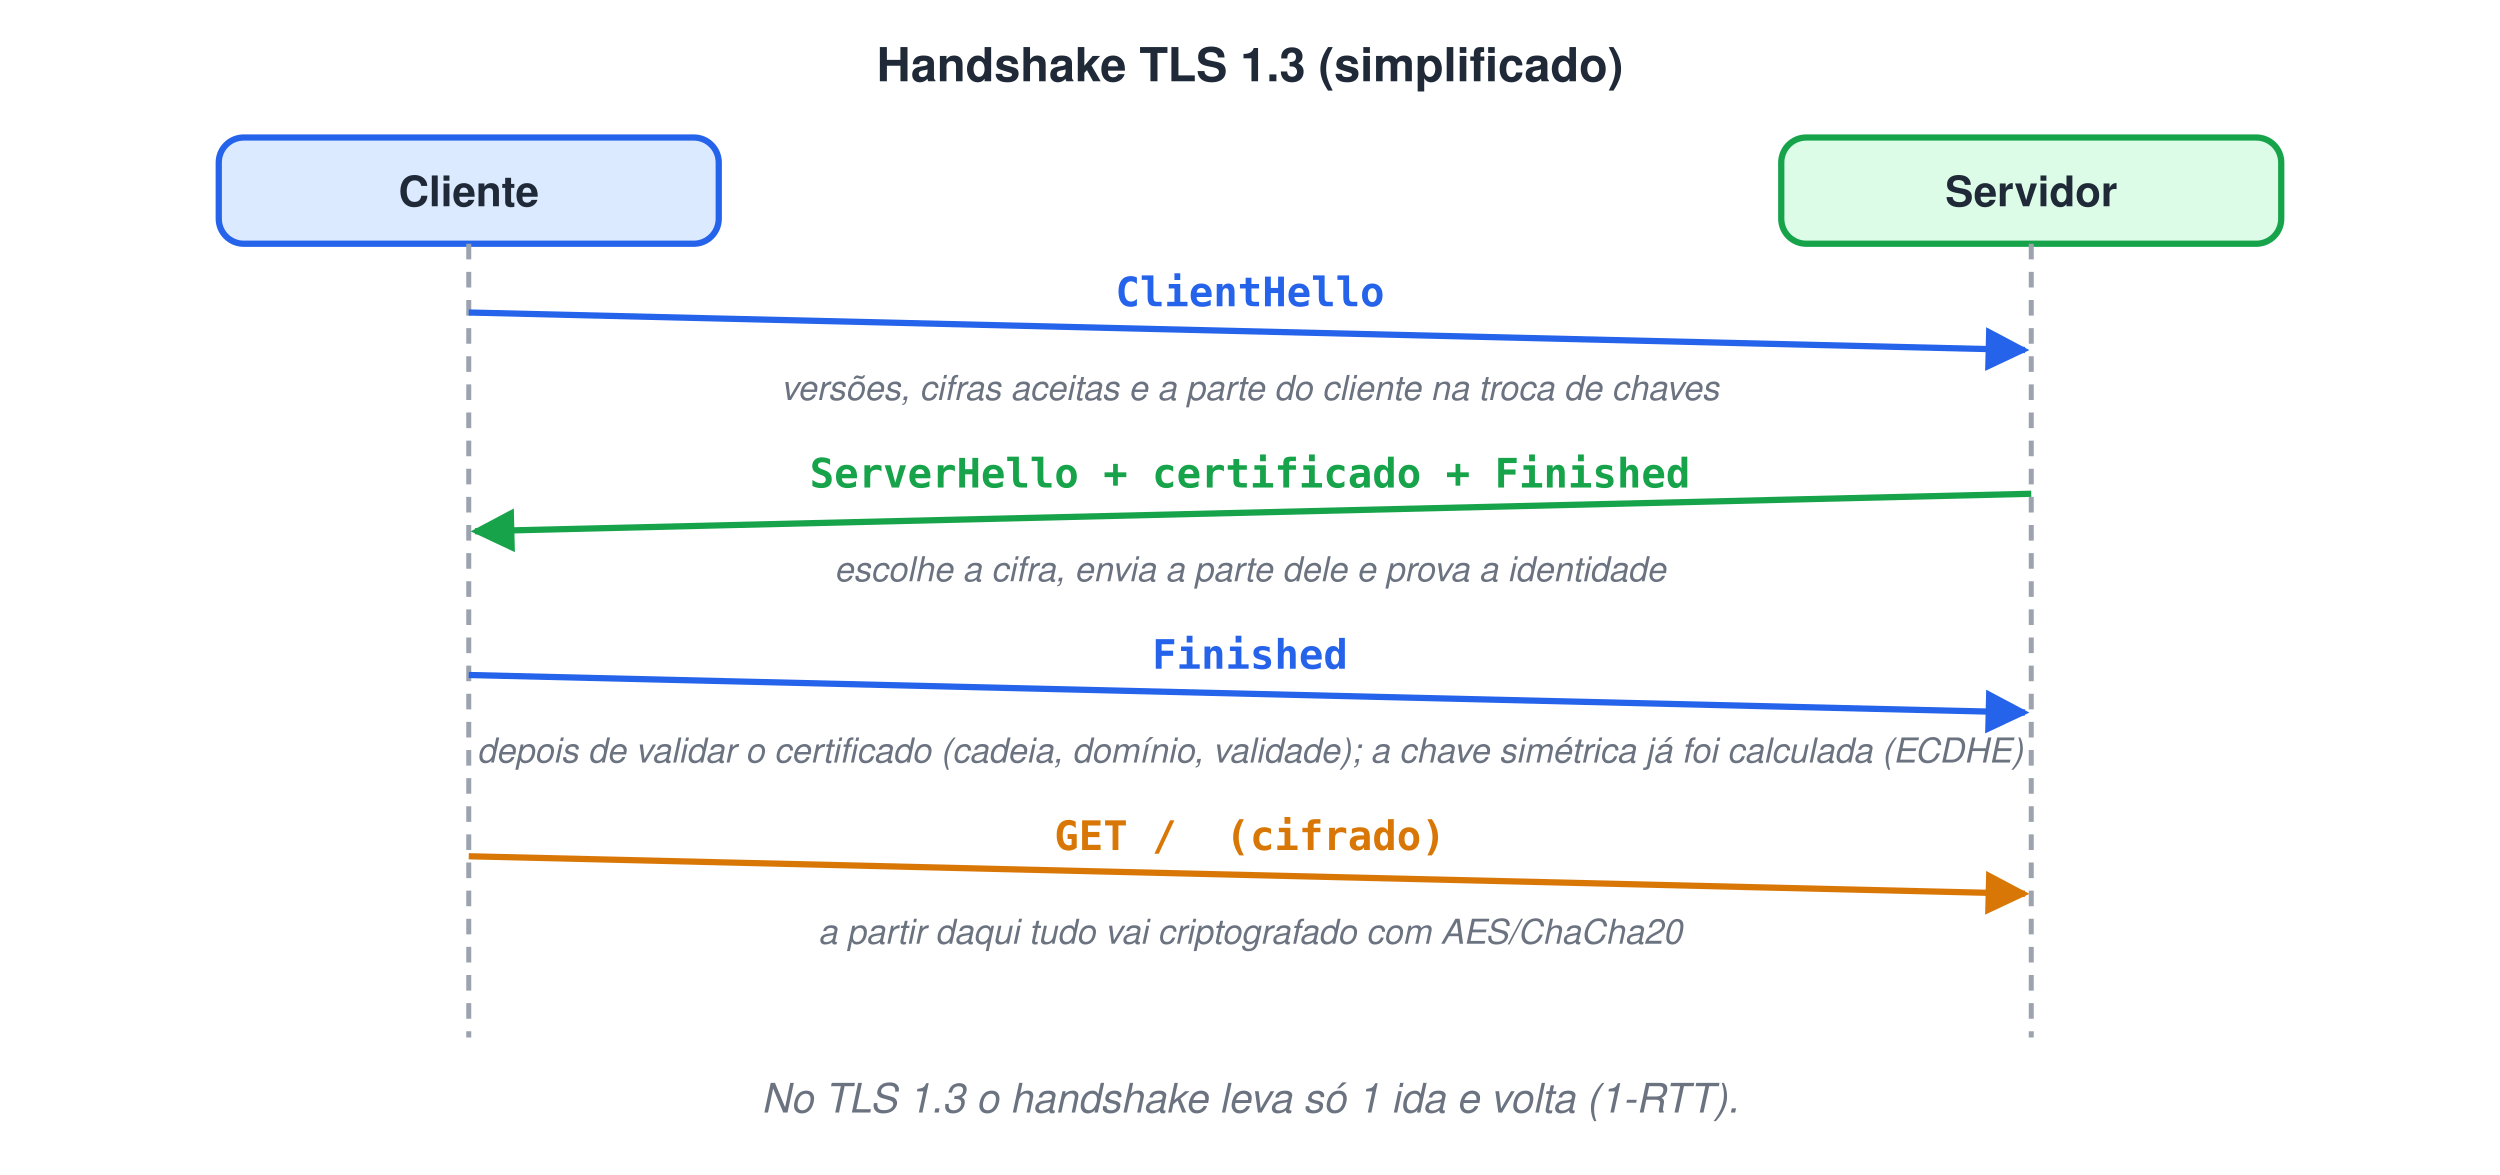
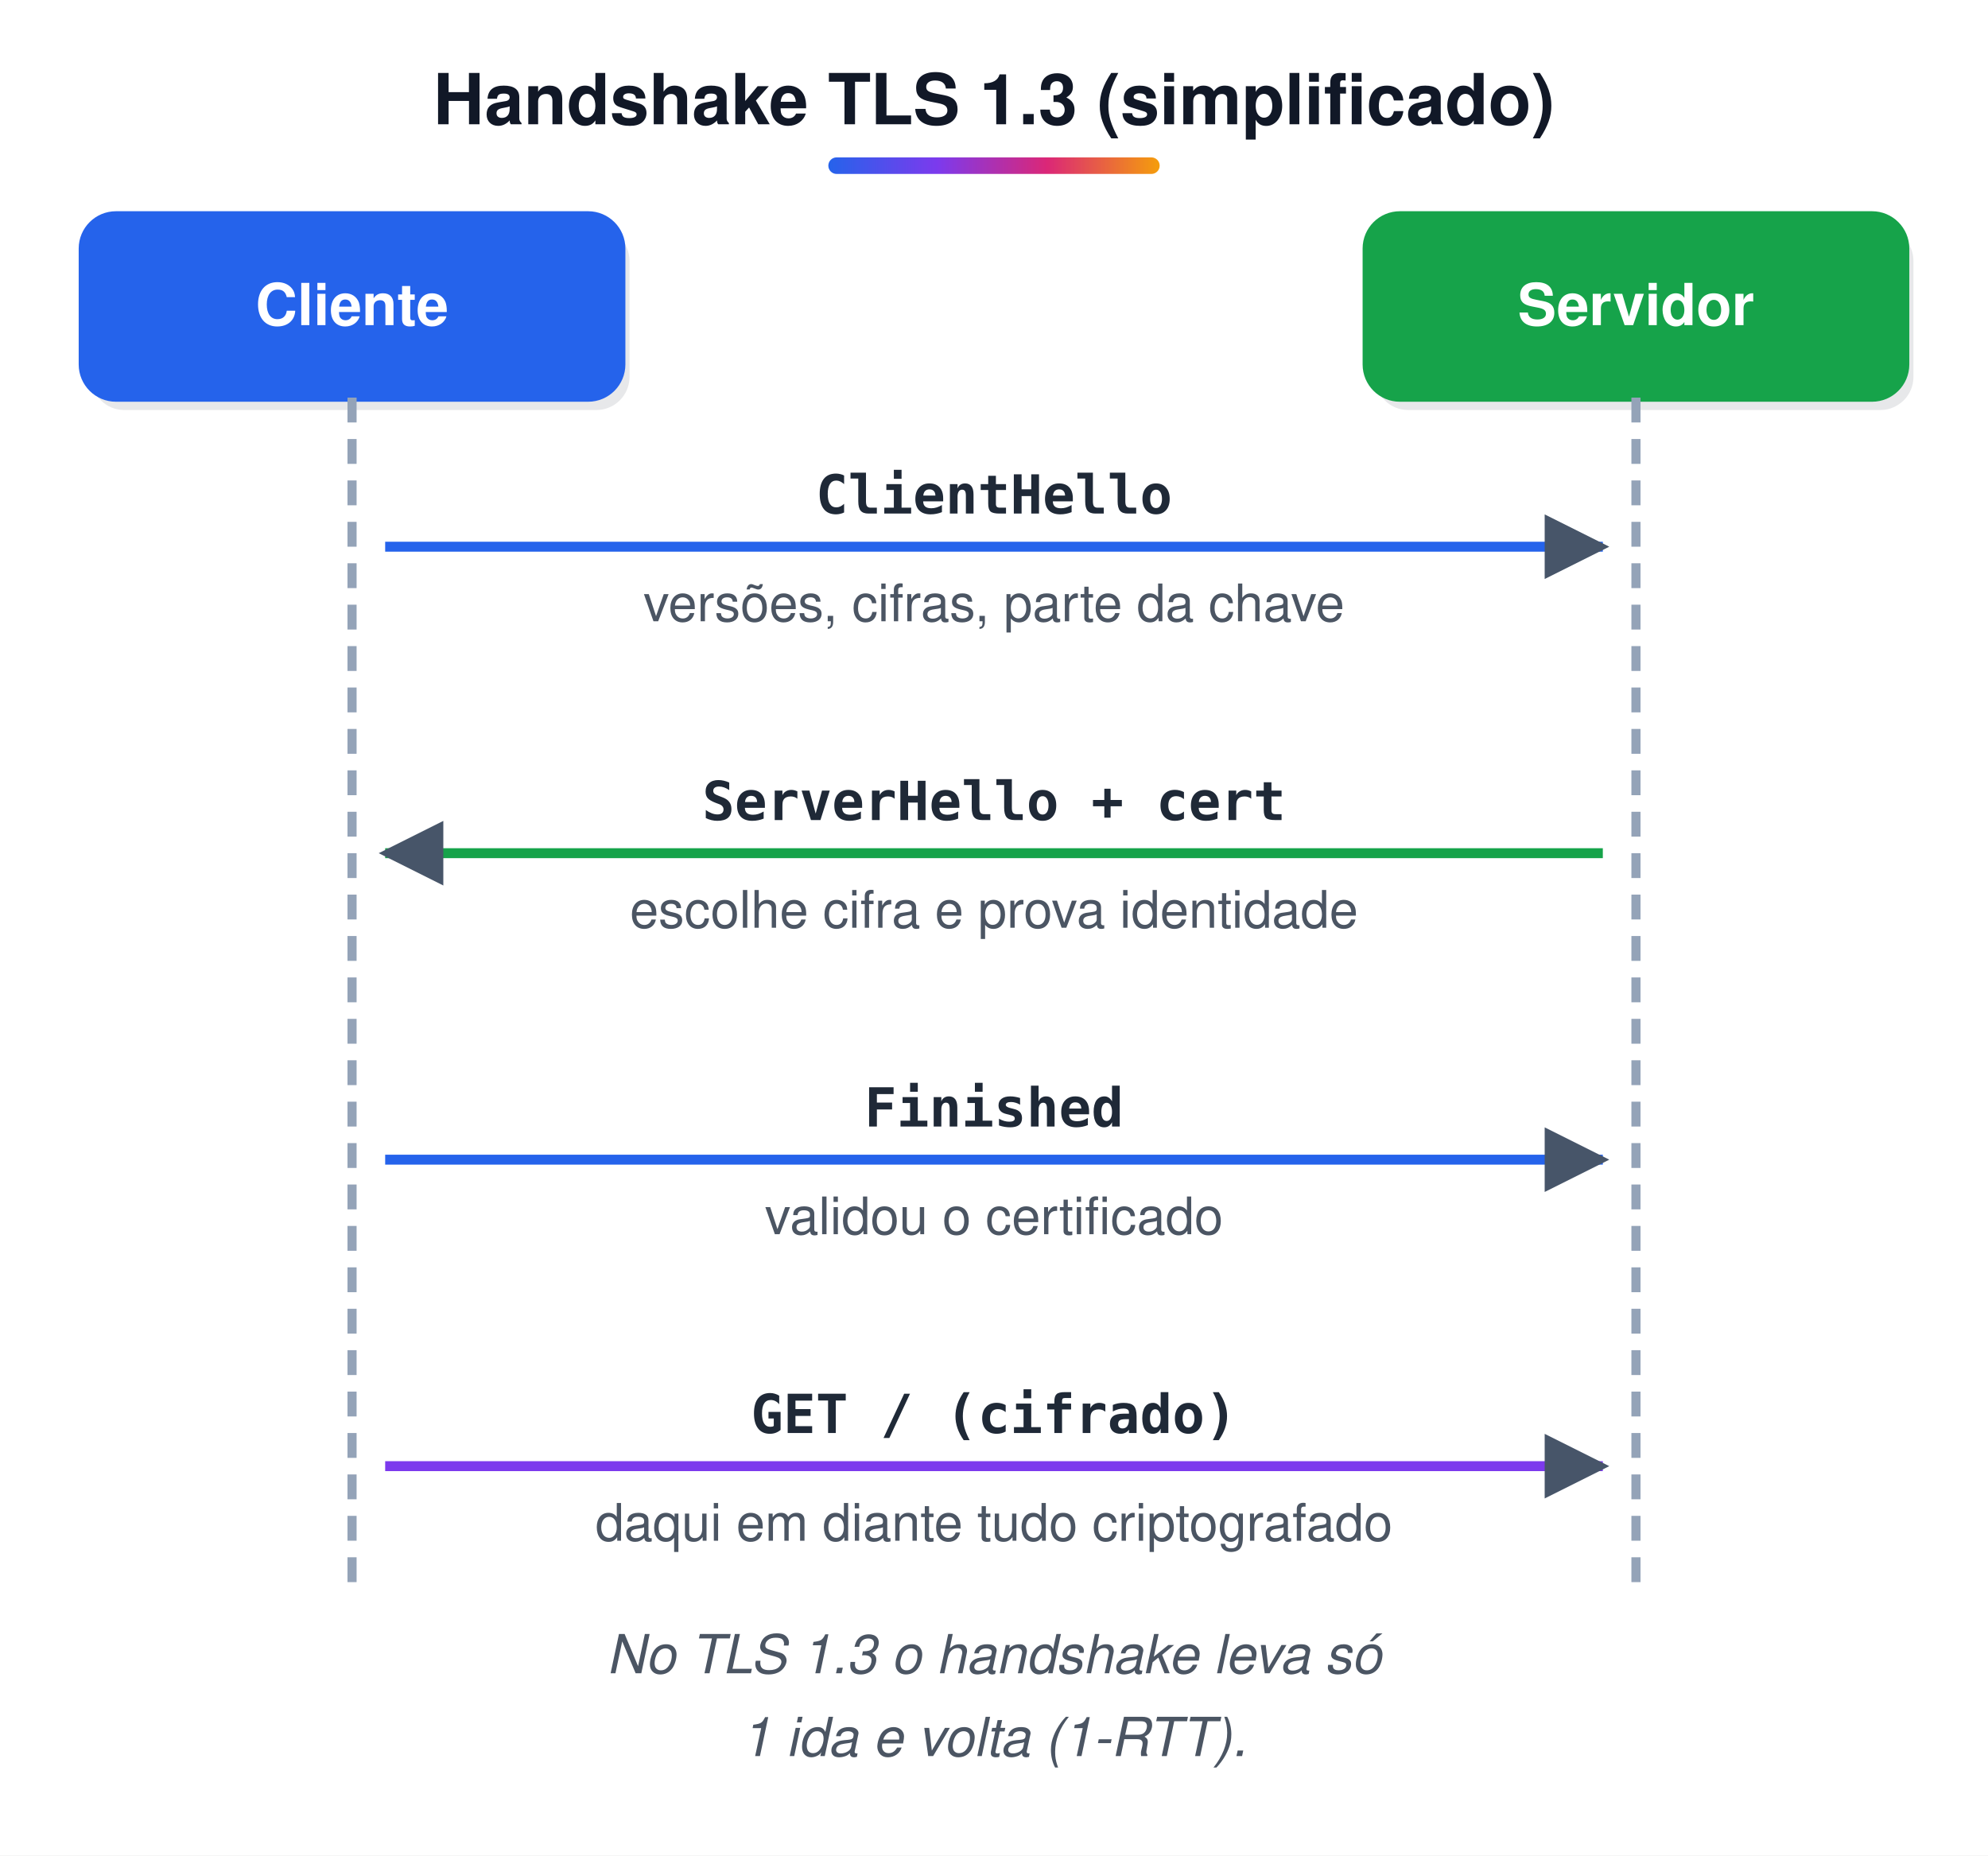
- <svg xmlns="http://www.w3.org/2000/svg" width="800" height="376" viewBox="0 0 800 376">
-   <style>text{font-family:Helvetica, Arial, 'DejaVu Sans', sans-serif}.m{font-family:Menlo, Consolas, 'DejaVu Sans Mono', monospace}</style>
+ <svg xmlns="http://www.w3.org/2000/svg" width="480" height="448" viewBox="0 0 480 448">
+   <style>text{white-space:pre;font-family:Helvetica,Arial,sans-serif;font-size:14px;fill:#1F2937}.t{font-size:17px;font-weight:bold;fill:#111827}.b{font-weight:bold}.m{font-family:Menlo,Consolas,monospace;font-size:13px}.s{font-size:12.5px;fill:#4B5563}.n{font-size:13px;font-style:italic;fill:#4B5563}.c{text-anchor:middle}.r{text-anchor:end}.w{fill:#fff}.xB{fill:url(#gB);stroke:#2563EB}.hB{fill:#2563EB;stroke:#2563EB}.fB{fill:#2563EB}.xG{fill:url(#gG);stroke:#16A34A}.hG{fill:#16A34A;stroke:#16A34A}.fG{fill:#16A34A}.xO{fill:url(#gO);stroke:#D97706}.hO{fill:#D97706;stroke:#D97706}.fO{fill:#D97706}.xP{fill:url(#gP);stroke:#7C3AED}.hP{fill:#7C3AED;stroke:#7C3AED}.fP{fill:#7C3AED}.xR{fill:url(#gR);stroke:#DC2626}.hR{fill:#DC2626;stroke:#DC2626}.fR{fill:#DC2626}.xY{fill:url(#gY);stroke:#6B7280}.hY{fill:#6B7280;stroke:#6B7280}.fY{fill:#6B7280}.xT{fill:url(#gT);stroke:#0D9488}.hT{fill:#0D9488;stroke:#0D9488}.fT{fill:#0D9488}.xK{fill:url(#gK);stroke:#DB2777}.hK{fill:#DB2777;stroke:#DB2777}.fK{fill:#DB2777}.xW{fill:url(#gW);stroke:#9CA3AF}.hW{fill:#9CA3AF;stroke:#9CA3AF}.fW{fill:#9CA3AF}.xZ{fill:url(#gZ);stroke:#DDD6FE}.hZ{fill:#DDD6FE;stroke:#DDD6FE}.fZ{fill:#DDD6FE}.xV{fill:url(#gV);stroke:#E5E7EB}.hV{fill:#E5E7EB;stroke:#E5E7EB}.fV{fill:#E5E7EB}rect,ellipse,polygon,circle{stroke-width:2}.l{stroke:#475569;stroke-width:2.2;fill:none}.d{stroke-dasharray:6 4}.sh{fill:#0F172A;opacity:.10;stroke:none}</style>
  <defs>
-     <marker id="arb" viewBox="0 0 10 10" refX="9" refY="5" markerWidth="7" markerHeight="7" orient="auto-start-reverse">
-       <path d="M0,0 L10,5 L0,10 z" fill="#2563EB" />
-     </marker>
-     <marker id="arv" viewBox="0 0 10 10" refX="9" refY="5" markerWidth="7" markerHeight="7" orient="auto-start-reverse">
-       <path d="M0,0 L10,5 L0,10 z" fill="#16A34A" />
-     </marker>
-     <marker id="aro" viewBox="0 0 10 10" refX="9" refY="5" markerWidth="7" markerHeight="7" orient="auto-start-reverse">
-       <path d="M0,0 L10,5 L0,10 z" fill="#D97706" />
+     <linearGradient id="gB" x1="0" y1="0" x2="0" y2="1">
+       <stop offset="0" stop-color="#EFF6FF" />
+       <stop offset="1" stop-color="#BFDBFE" />
+     </linearGradient>
+     <linearGradient id="gG" x1="0" y1="0" x2="0" y2="1">
+       <stop offset="0" stop-color="#F0FDF4" />
+       <stop offset="1" stop-color="#BBF7D0" />
+     </linearGradient>
+     <linearGradient id="gO" x1="0" y1="0" x2="0" y2="1">
+       <stop offset="0" stop-color="#FFFBEB" />
+       <stop offset="1" stop-color="#FDE68A" />
+     </linearGradient>
+     <linearGradient id="gP" x1="0" y1="0" x2="0" y2="1">
+       <stop offset="0" stop-color="#F5F3FF" />
+       <stop offset="1" stop-color="#DDD6FE" />
+     </linearGradient>
+     <linearGradient id="gR" x1="0" y1="0" x2="0" y2="1">
+       <stop offset="0" stop-color="#FEF2F2" />
+       <stop offset="1" stop-color="#FECACA" />
+     </linearGradient>
+     <linearGradient id="gY" x1="0" y1="0" x2="0" y2="1">
+       <stop offset="0" stop-color="#F9FAFB" />
+       <stop offset="1" stop-color="#E5E7EB" />
+     </linearGradient>
+     <linearGradient id="gT" x1="0" y1="0" x2="0" y2="1">
+       <stop offset="0" stop-color="#F0FDFA" />
+       <stop offset="1" stop-color="#99F6E4" />
+     </linearGradient>
+     <linearGradient id="gK" x1="0" y1="0" x2="0" y2="1">
+       <stop offset="0" stop-color="#FDF2F8" />
+       <stop offset="1" stop-color="#FBCFE8" />
+     </linearGradient>
+     <linearGradient id="gW" x1="0" y1="0" x2="0" y2="1">
+       <stop offset="0" stop-color="#FFFFFF" />
+       <stop offset="1" stop-color="#FFFFFF" />
+     </linearGradient>
+     <linearGradient id="gZ" x1="0" y1="0" x2="0" y2="1">
+       <stop offset="0" stop-color="#F5F3FF" />
+       <stop offset="1" stop-color="#F5F3FF" />
+     </linearGradient>
+     <linearGradient id="gV" x1="0" y1="0" x2="0" y2="1">
+       <stop offset="0" stop-color="#FFFFFF" />
+       <stop offset="1" stop-color="#FFFFFF" />
+     </linearGradient>
+     <linearGradient id="gT0" x1="0" y1="0" x2="1" y2="0">
+       <stop offset="0" stop-color="#2563EB" />
+       <stop offset=".33" stop-color="#7C3AED" />
+       <stop offset=".66" stop-color="#DB2777" />
+       <stop offset="1" stop-color="#F59E0B" />
+     </linearGradient>
+     <marker id="a" viewBox="0 0 10 10" refX="9" refY="5" markerWidth="6.5" markerHeight="6.5" orient="auto-start-reverse">
+       <path d="M0,0L10,5L0,10z" fill="#475569" />
    </marker>
  </defs>
-   <rect width="100%" height="100%" fill="#ffffff" />
-   <text x="400" y="26" font-size="15" font-weight="bold" fill="#1F2937" text-anchor="middle">Handshake TLS 1.3 (simplificado)</text>
-   <rect x="70" y="44" width="160" height="34" rx="8" fill="#DBEAFE" stroke="#2563EB" stroke-width="2" />
-   <text x="150" y="66" font-size="13.5" font-weight="bold" fill="#1F2937" text-anchor="middle">Cliente</text>
-   <rect x="570" y="44" width="160" height="34" rx="8" fill="#DCFCE7" stroke="#16A34A" stroke-width="2" />
-   <text x="650" y="66" font-size="13.5" font-weight="bold" fill="#1F2937" text-anchor="middle">Servidor</text>
-   <path d="M150,78 V332" stroke="#9CA3AF" stroke-width="1.6" stroke-dasharray="5 4" />
-   <path d="M650,78 V332" stroke="#9CA3AF" stroke-width="1.6" stroke-dasharray="5 4" />
-   <line x1="150" y1="100" x2="648" y2="112" stroke="#2563EB" stroke-width="2" marker-end="url(#arb)" />
-   <text x="400" y="98" class="m" font-size="13" font-weight="bold" fill="#2563EB" text-anchor="middle">ClientHello</text>
-   <text x="400" y="128" font-size="11" font-style="italic" fill="#6B7280" text-anchor="middle">versões, cifras aceitas e a parte do cliente na troca de chaves</text>
-   <line x1="650" y1="158" x2="152" y2="170" stroke="#16A34A" stroke-width="2" marker-end="url(#arv)" />
-   <text x="400" y="156" class="m" font-size="13" font-weight="bold" fill="#16A34A" text-anchor="middle">ServerHello + certificado + Finished</text>
-   <text x="400" y="186" font-size="11" font-style="italic" fill="#6B7280" text-anchor="middle">escolhe a cifra, envia a parte dele e prova a identidade</text>
-   <line x1="150" y1="216" x2="648" y2="228" stroke="#2563EB" stroke-width="2" marker-end="url(#arb)" />
-   <text x="400" y="214" class="m" font-size="13" font-weight="bold" fill="#2563EB" text-anchor="middle">Finished</text>
-   <text x="400" y="244" font-size="11" font-style="italic" fill="#6B7280" text-anchor="middle">depois de validar o certificado (cadeia, domínio, validade); a chave simétrica já foi calculada (ECDHE)</text>
-   <line x1="150" y1="274" x2="648" y2="286" stroke="#D97706" stroke-width="2" marker-end="url(#aro)" />
-   <text x="400" y="272" class="m" font-size="13" font-weight="bold" fill="#D97706" text-anchor="middle">GET /  (cifrado)</text>
-   <text x="400" y="302" font-size="11" font-style="italic" fill="#6B7280" text-anchor="middle">a partir daqui tudo vai criptografado com AES/ChaCha20</text>
-   <text x="400" y="356" font-size="13" font-style="italic" fill="#6B7280" text-anchor="middle">No TLS 1.3 o handshake leva só 1 ida e volta (1-RTT).</text>
+   <rect width="100%" height="100%" fill="#fff" />
+   <text x="240.0" y="30" class="t c">Handshake TLS 1.3 (simplificado)</text>
+   <rect x="200.0" y="38" width="80" height="4" rx="2" fill="url(#gT0)" />
+   <rect x="22.0" y="55" width="130" height="44" rx="8" class="sh" />
+   <rect x="20.0" y="52" width="130" height="44" rx="8" class="hB" />
+   <text x="85.0" y="78.5" class="b c w">Cliente</text>
+   <rect x="332.0" y="55" width="130" height="44" rx="8" class="sh" />
+   <rect x="330.0" y="52" width="130" height="44" rx="8" class="hG" />
+   <text x="395.0" y="78.5" class="b c w">Servidor</text>
+   <path d="M85,96 L85,384" class="l d" style="stroke:#94A3B8" />
+   <path d="M395,96 L395,384" class="l d" style="stroke:#94A3B8" />
+   <path d="M93,132 L387,132" style="stroke:#2563EB;stroke-width:2.4;fill:none" marker-end="url(#a)" />
+   <text x="240.0" y="124" class="m b c">ClientHello</text>
+   <text x="240.0" y="150" class="s c">versões, cifras, parte da chave</text>
+   <path d="M387,206 L93,206" style="stroke:#16A34A;stroke-width:2.4;fill:none" marker-end="url(#a)" />
+   <text x="240.0" y="198" class="m b c">ServerHello + cert</text>
+   <text x="240.0" y="224" class="s c">escolhe cifra e prova identidade</text>
+   <path d="M93,280 L387,280" style="stroke:#2563EB;stroke-width:2.4;fill:none" marker-end="url(#a)" />
+   <text x="240.0" y="272" class="m b c">Finished</text>
+   <text x="240.0" y="298" class="s c">validou o certificado</text>
+   <path d="M93,354 L387,354" style="stroke:#7C3AED;stroke-width:2.4;fill:none" marker-end="url(#a)" />
+   <text x="240.0" y="346" class="m b c">GET / (cifrado)</text>
+   <text x="240.0" y="372" class="s c">daqui em diante tudo criptografado</text>
+   <text x="240.0" y="404" class="n c">No TLS 1.3 o handshake leva só</text>
+   <text x="240.0" y="424" class="n c">1 ida e volta (1-RTT).</text>
</svg>
